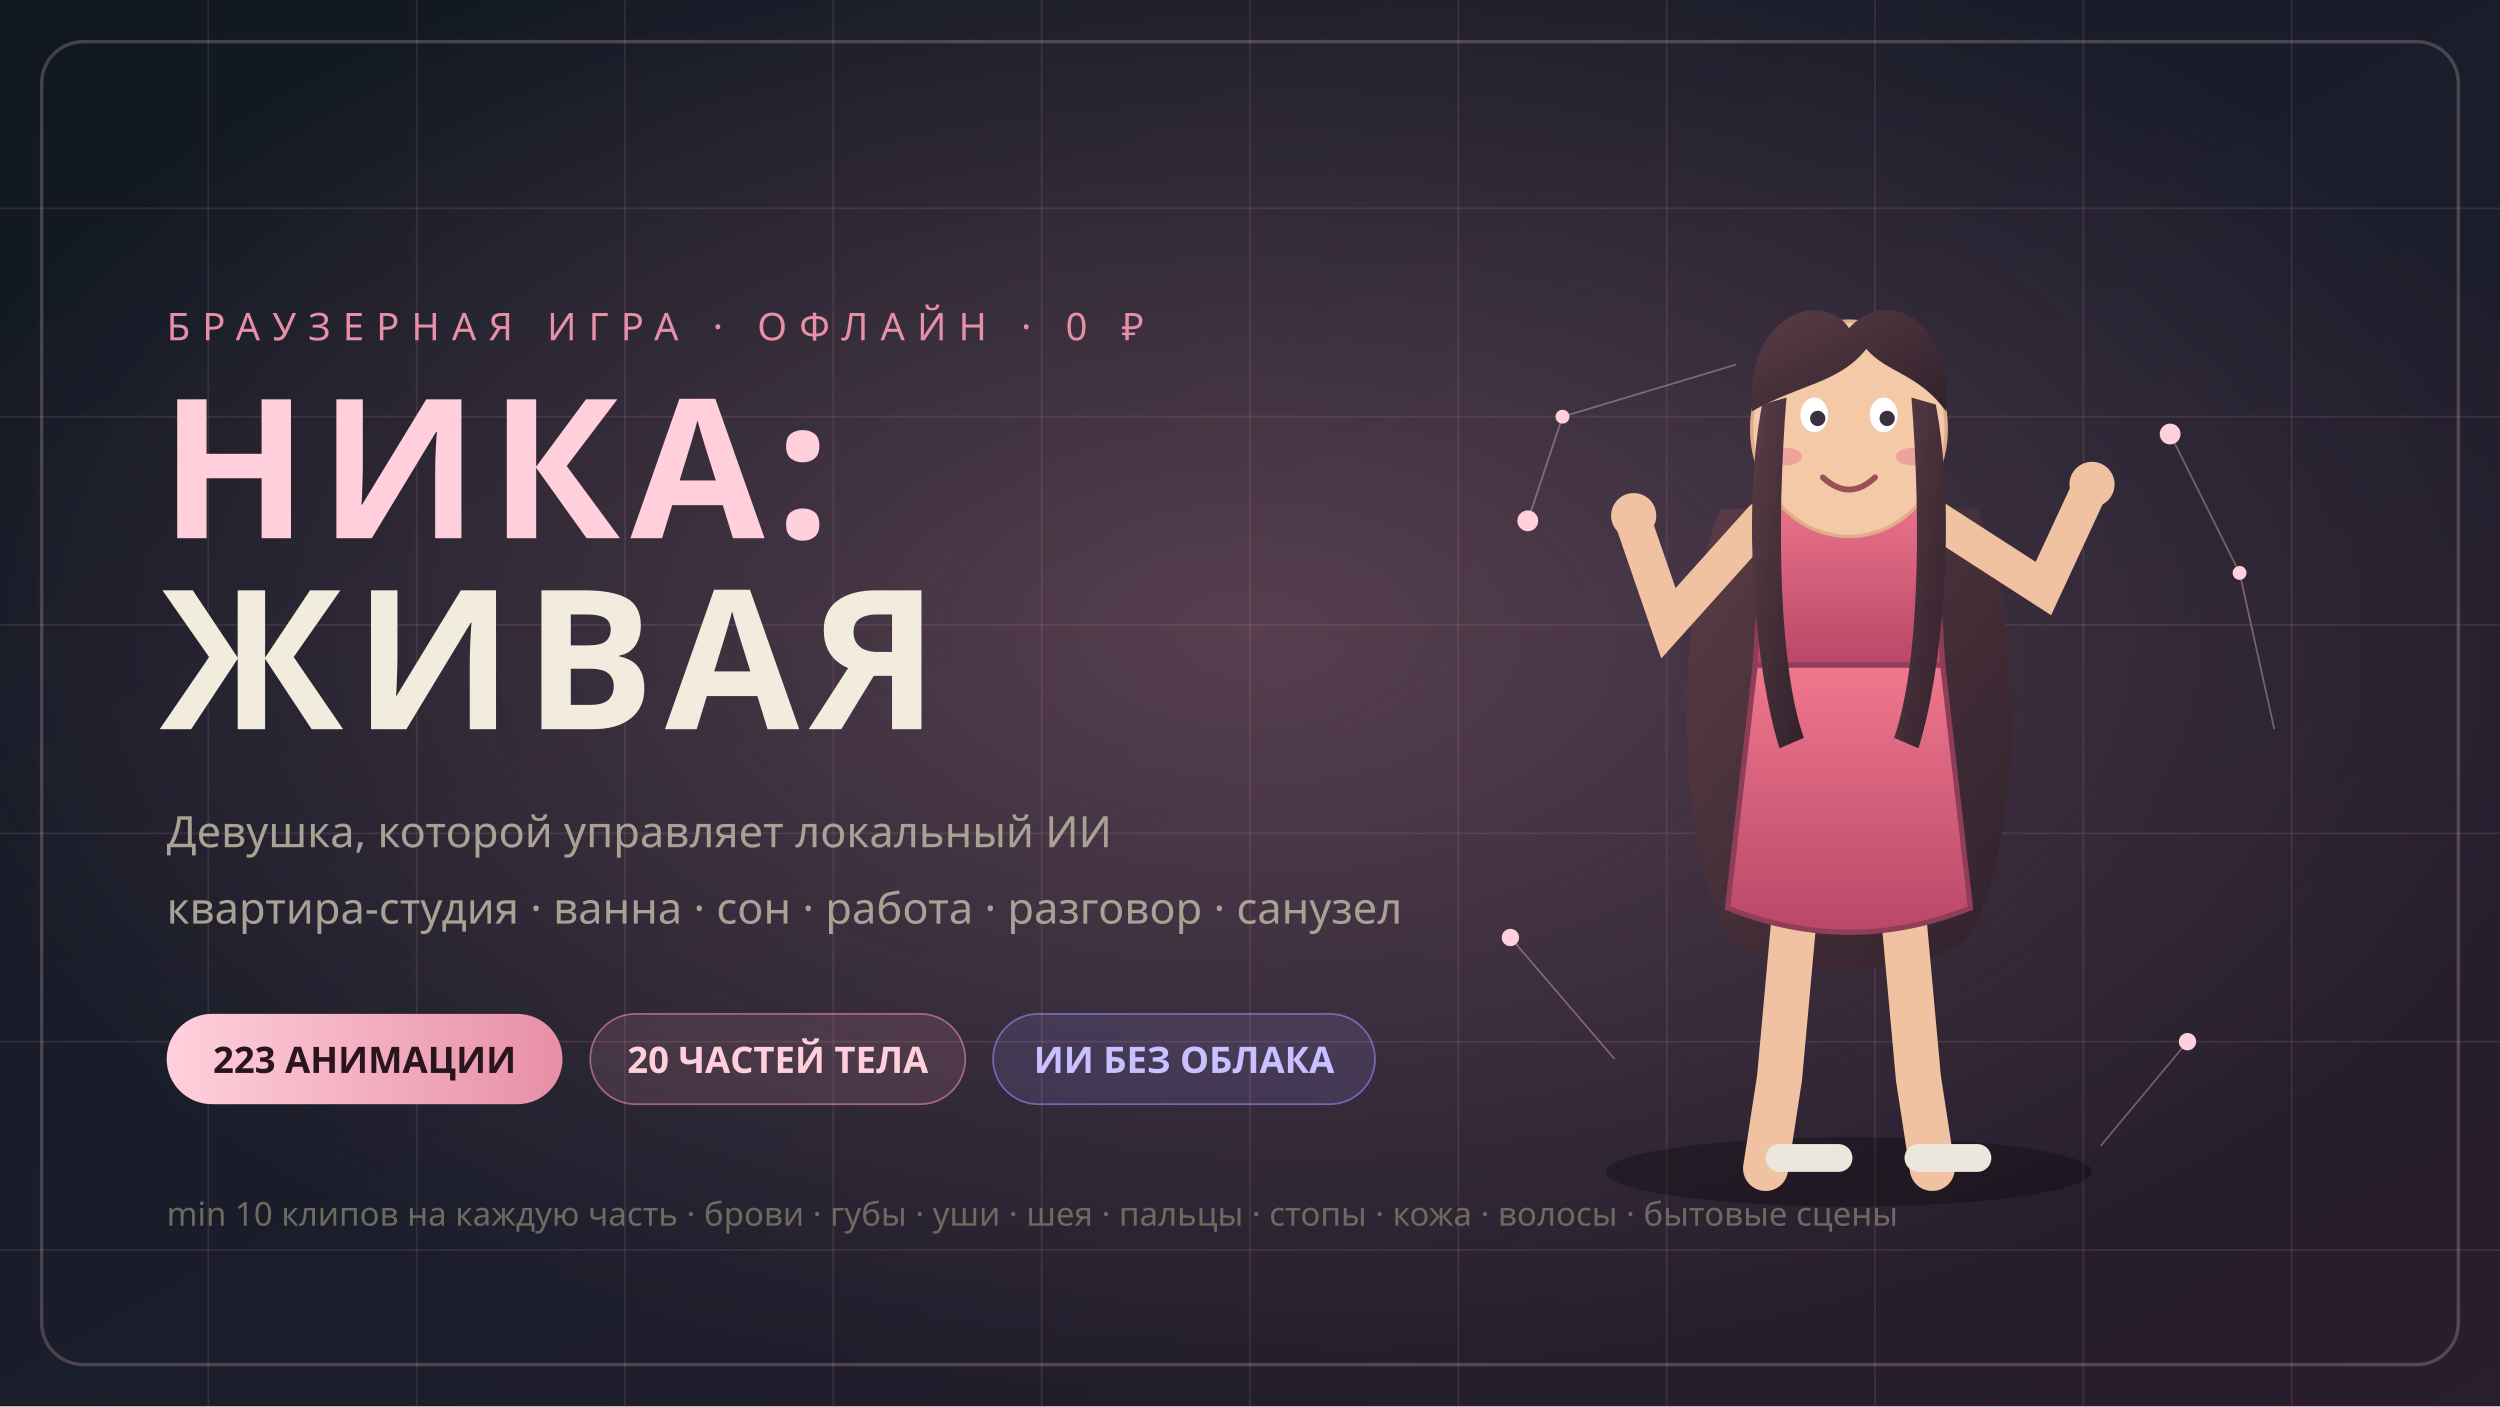
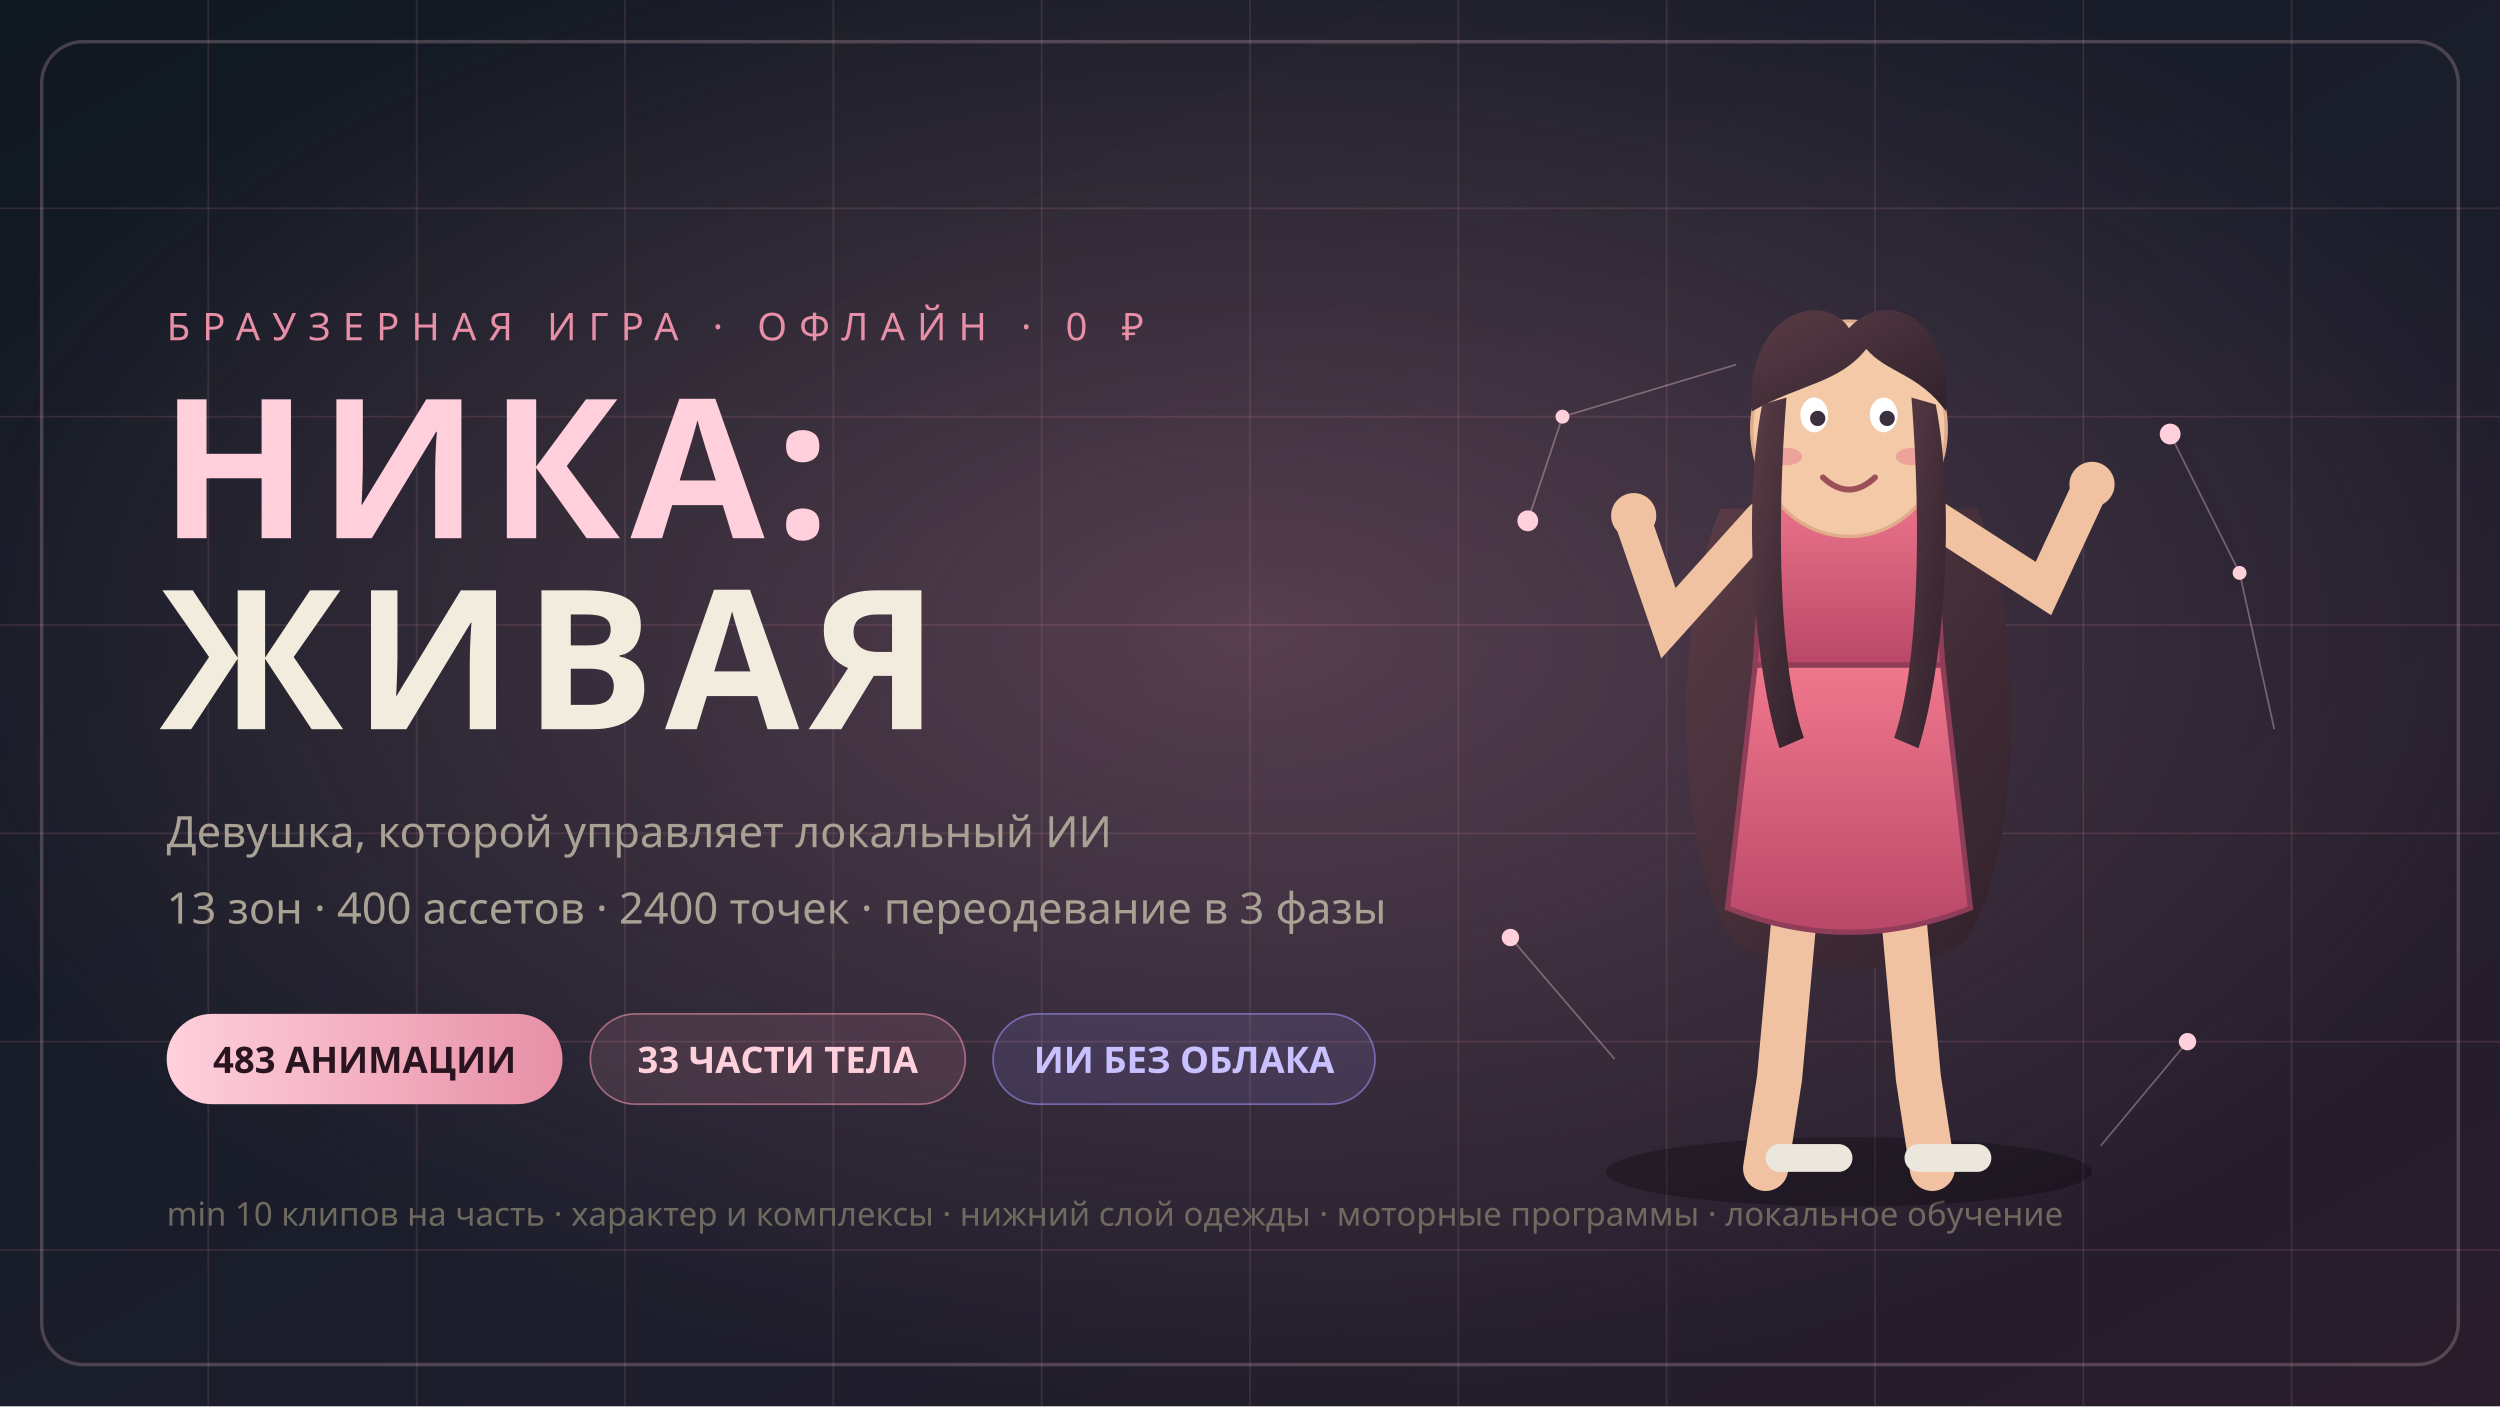
<svg xmlns="http://www.w3.org/2000/svg" width="1440" height="810" viewBox="0 0 1440 810" role="img" aria-label="Обложка игры НИКА: ЖИВАЯ">
  <defs>
    <linearGradient id="bg" x1="0" y1="0" x2="1" y2="1">
      <stop offset="0" stop-color="#101821" />
      <stop offset="0.55" stop-color="#1b1d2b" />
      <stop offset="1" stop-color="#2a1d2c" />
    </linearGradient>
    <radialGradient id="glow" cx="50%" cy="45%" r="55%">
      <stop offset="0" stop-color="#e78fa6" stop-opacity=".30" />
      <stop offset="1" stop-color="#e78fa6" stop-opacity="0" />
    </radialGradient>
    <linearGradient id="dress" x1="0" y1="0" x2="0" y2="1">
      <stop offset="0" stop-color="#f0788d" />
      <stop offset="1" stop-color="#b94768" />
    </linearGradient>
    <linearGradient id="hair" x1="0" y1="0" x2="1" y2="1">
      <stop offset="0" stop-color="#5a3c46" />
      <stop offset="1" stop-color="#30212b" />
    </linearGradient>
    <linearGradient id="gold" x1="0" y1="0" x2="1" y2="0">
      <stop offset="0" stop-color="#ffd0dc" />
      <stop offset="1" stop-color="#e78fa6" />
    </linearGradient>
  </defs>
  <rect width="1440" height="810" fill="url(#bg)" />
  <rect width="1440" height="810" fill="url(#glow)" />
  <g stroke="#e78fa6" stroke-opacity=".14" stroke-width="1">
    <path d="M0 120H1440M0 240H1440M0 360H1440M0 480H1440M0 600H1440M0 720H1440" />
    <path d="M120 0V810M240 0V810M360 0V810M480 0V810M600 0V810M720 0V810M840 0V810M960 0V810M1080 0V810M1200 0V810M1320 0V810" />
  </g>
  <g font-family="Segoe UI, system-ui, sans-serif">
    <text x="96" y="196" fill="#e78fa6" font-size="22" letter-spacing="7">БРАУЗЕРНАЯ ИГРА · ОФЛАЙН · 0 ₽</text>
    <text x="92" y="310" fill="#ffd0dc" font-size="112" font-weight="800" letter-spacing="6">НИКА:</text>
    <text x="92" y="420" fill="#f2ecdf" font-size="112" font-weight="800" letter-spacing="6">ЖИВАЯ</text>
    <text x="96" y="488" fill="#a9a294" font-size="25">Девушка, которой управляет локальный ИИ</text>
-     <text x="96" y="532" fill="#a9a294" font-size="25">квартира-студия · ванна · сон · работа · разговор · санузел</text>
+     <text x="96" y="532" fill="#a9a294" font-size="25">13 зон · 400 ассетов · 2400 точек · переодевание в 3 фазы</text>
    <g transform="translate(96,584)">
      <rect width="228" height="52" rx="26" fill="url(#gold)" />
-       <text x="114" y="34" text-anchor="middle" fill="#2a1420" font-size="21" font-weight="800">223 АНИМАЦИИ</text>
+       <text x="114" y="34" text-anchor="middle" fill="#2a1420" font-size="21" font-weight="800">483 АНИМАЦИИ</text>
      <rect x="244" width="216" height="52" rx="26" fill="rgba(231,143,166,.14)" stroke="#e78fa6" stroke-opacity=".6" />
-       <text x="352" y="34" text-anchor="middle" fill="#ffd0dc" font-size="21" font-weight="700">20 ЧАСТЕЙ ТЕЛА</text>
+       <text x="352" y="34" text-anchor="middle" fill="#ffd0dc" font-size="21" font-weight="700">33 ЧАСТИ ТЕЛА</text>
      <rect x="476" width="220" height="52" rx="26" fill="rgba(155,140,240,.14)" stroke="#9b8cf0" stroke-opacity=".6" />
      <text x="586" y="34" text-anchor="middle" fill="#c9c0ff" font-size="21" font-weight="700">ИИ БЕЗ ОБЛАКА</text>
    </g>
-     <text x="96" y="706" fill="#6f6a5f" font-size="19">min 10 клипов на каждую часть · брови · губы · уши · шея · пальцы · стопы · кожа · волосы · бытовые сцены</text>
+     <text x="96" y="706" fill="#6f6a5f" font-size="19">min 10 клипов на часть · характер и комплексы · нижний слой одежды · моторные программы · локальное обучение</text>
  </g>
  <g transform="translate(1065,405)">
    <ellipse cx="0" cy="270" rx="140" ry="20" fill="#000" opacity=".28" />
    <path d="M-74 -112 C-104 -40 -98 96 -66 138 C-28 158 32 158 66 138 C98 96 104 -40 74 -112 Z" fill="url(#hair)" />
    <g stroke="#2a222b" stroke-width="3">
      <path d="M-28 84 l-12 132 -8 52" stroke="#f0c2a1" stroke-width="26" stroke-linecap="round" fill="none" />
      <path d="M28 84 l12 132 8 52" stroke="#f0c2a1" stroke-width="26" stroke-linecap="round" fill="none" />
      <path d="M-40 262 h34" stroke="#ece7dc" stroke-width="16" stroke-linecap="round" />
      <path d="M40 262 h34" stroke="#ece7dc" stroke-width="16" stroke-linecap="round" />
    </g>
    <path d="M-54 -22 L-70 118 Q0 146 70 118 L54 -22 Z" fill="url(#dress)" stroke="#8f3d58" stroke-width="3" />
    <path d="M-54 -22 L54 -22 L48 -118 Q0 -136 -48 -118 Z" fill="url(#dress)" stroke="#8f3d58" stroke-width="3" />
    <g stroke="#f0c2a1" stroke-width="21" stroke-linecap="round" fill="none">
      <path d="M-50 -106 L-104 -46 L-124 -104" />
      <path d="M50 -106 L112 -66 L138 -122" />
    </g>
    <circle cx="-124" cy="-108" r="13" fill="#f0c2a1" />
    <circle cx="140" cy="-126" r="13" fill="#f0c2a1" />
    <ellipse cx="0" cy="-158" rx="56" ry="62" fill="#f3c9a8" stroke="#e0ac8a" stroke-width="2" />
    <ellipse cx="-20" cy="-166" rx="8" ry="10" fill="#fff" />
    <ellipse cx="20" cy="-166" rx="8" ry="10" fill="#fff" />
    <circle cx="-18" cy="-164" r="4.4" fill="#3b3040" />
    <circle cx="22" cy="-164" r="4.4" fill="#3b3040" />
    <path d="M-15 -130 Q0 -116 15 -130" stroke="#9b4f57" stroke-width="3.4" fill="none" stroke-linecap="round" />
    <ellipse cx="-36" cy="-142" rx="9" ry="5" fill="#e77e8e" opacity=".5" />
    <ellipse cx="36" cy="-142" rx="9" ry="5" fill="#e77e8e" opacity=".5" />
    <path d="M-56 -168 C-60 -226 -14 -238 0 -216 C22 -240 60 -222 56 -168 C40 -190 22 -190 10 -204 C-6 -184 -28 -184 -56 -168 Z" fill="url(#hair)" />
    <path d="M-50 -172 C-62 -110 -54 -18 -40 26 L-26 20 C-40 -20 -42 -100 -36 -176 Z" fill="url(#hair)" />
    <path d="M50 -172 C62 -110 54 -18 40 26 L26 20 C40 -20 42 -100 36 -176 Z" fill="url(#hair)" />
  </g>
  <g fill="#ffd0dc">
    <circle cx="880" cy="300" r="6" />
    <circle cx="900" cy="240" r="4" />
    <circle cx="1250" cy="250" r="6" />
    <circle cx="1290" cy="330" r="4" />
    <circle cx="870" cy="540" r="5" />
    <circle cx="1260" cy="600" r="5" />
  </g>
  <g stroke="#ffd0dc" stroke-opacity=".35" fill="none">
    <path d="M880 300 L900 240 L1000 210" />
    <path d="M1250 250 L1290 330 L1310 420" />
    <path d="M870 540 L930 610" />
    <path d="M1260 600 L1210 660" />
  </g>
  <rect x="24" y="24" width="1392" height="762" rx="24" fill="none" stroke="#ffd0dc" stroke-opacity=".22" stroke-width="2" />
</svg>
